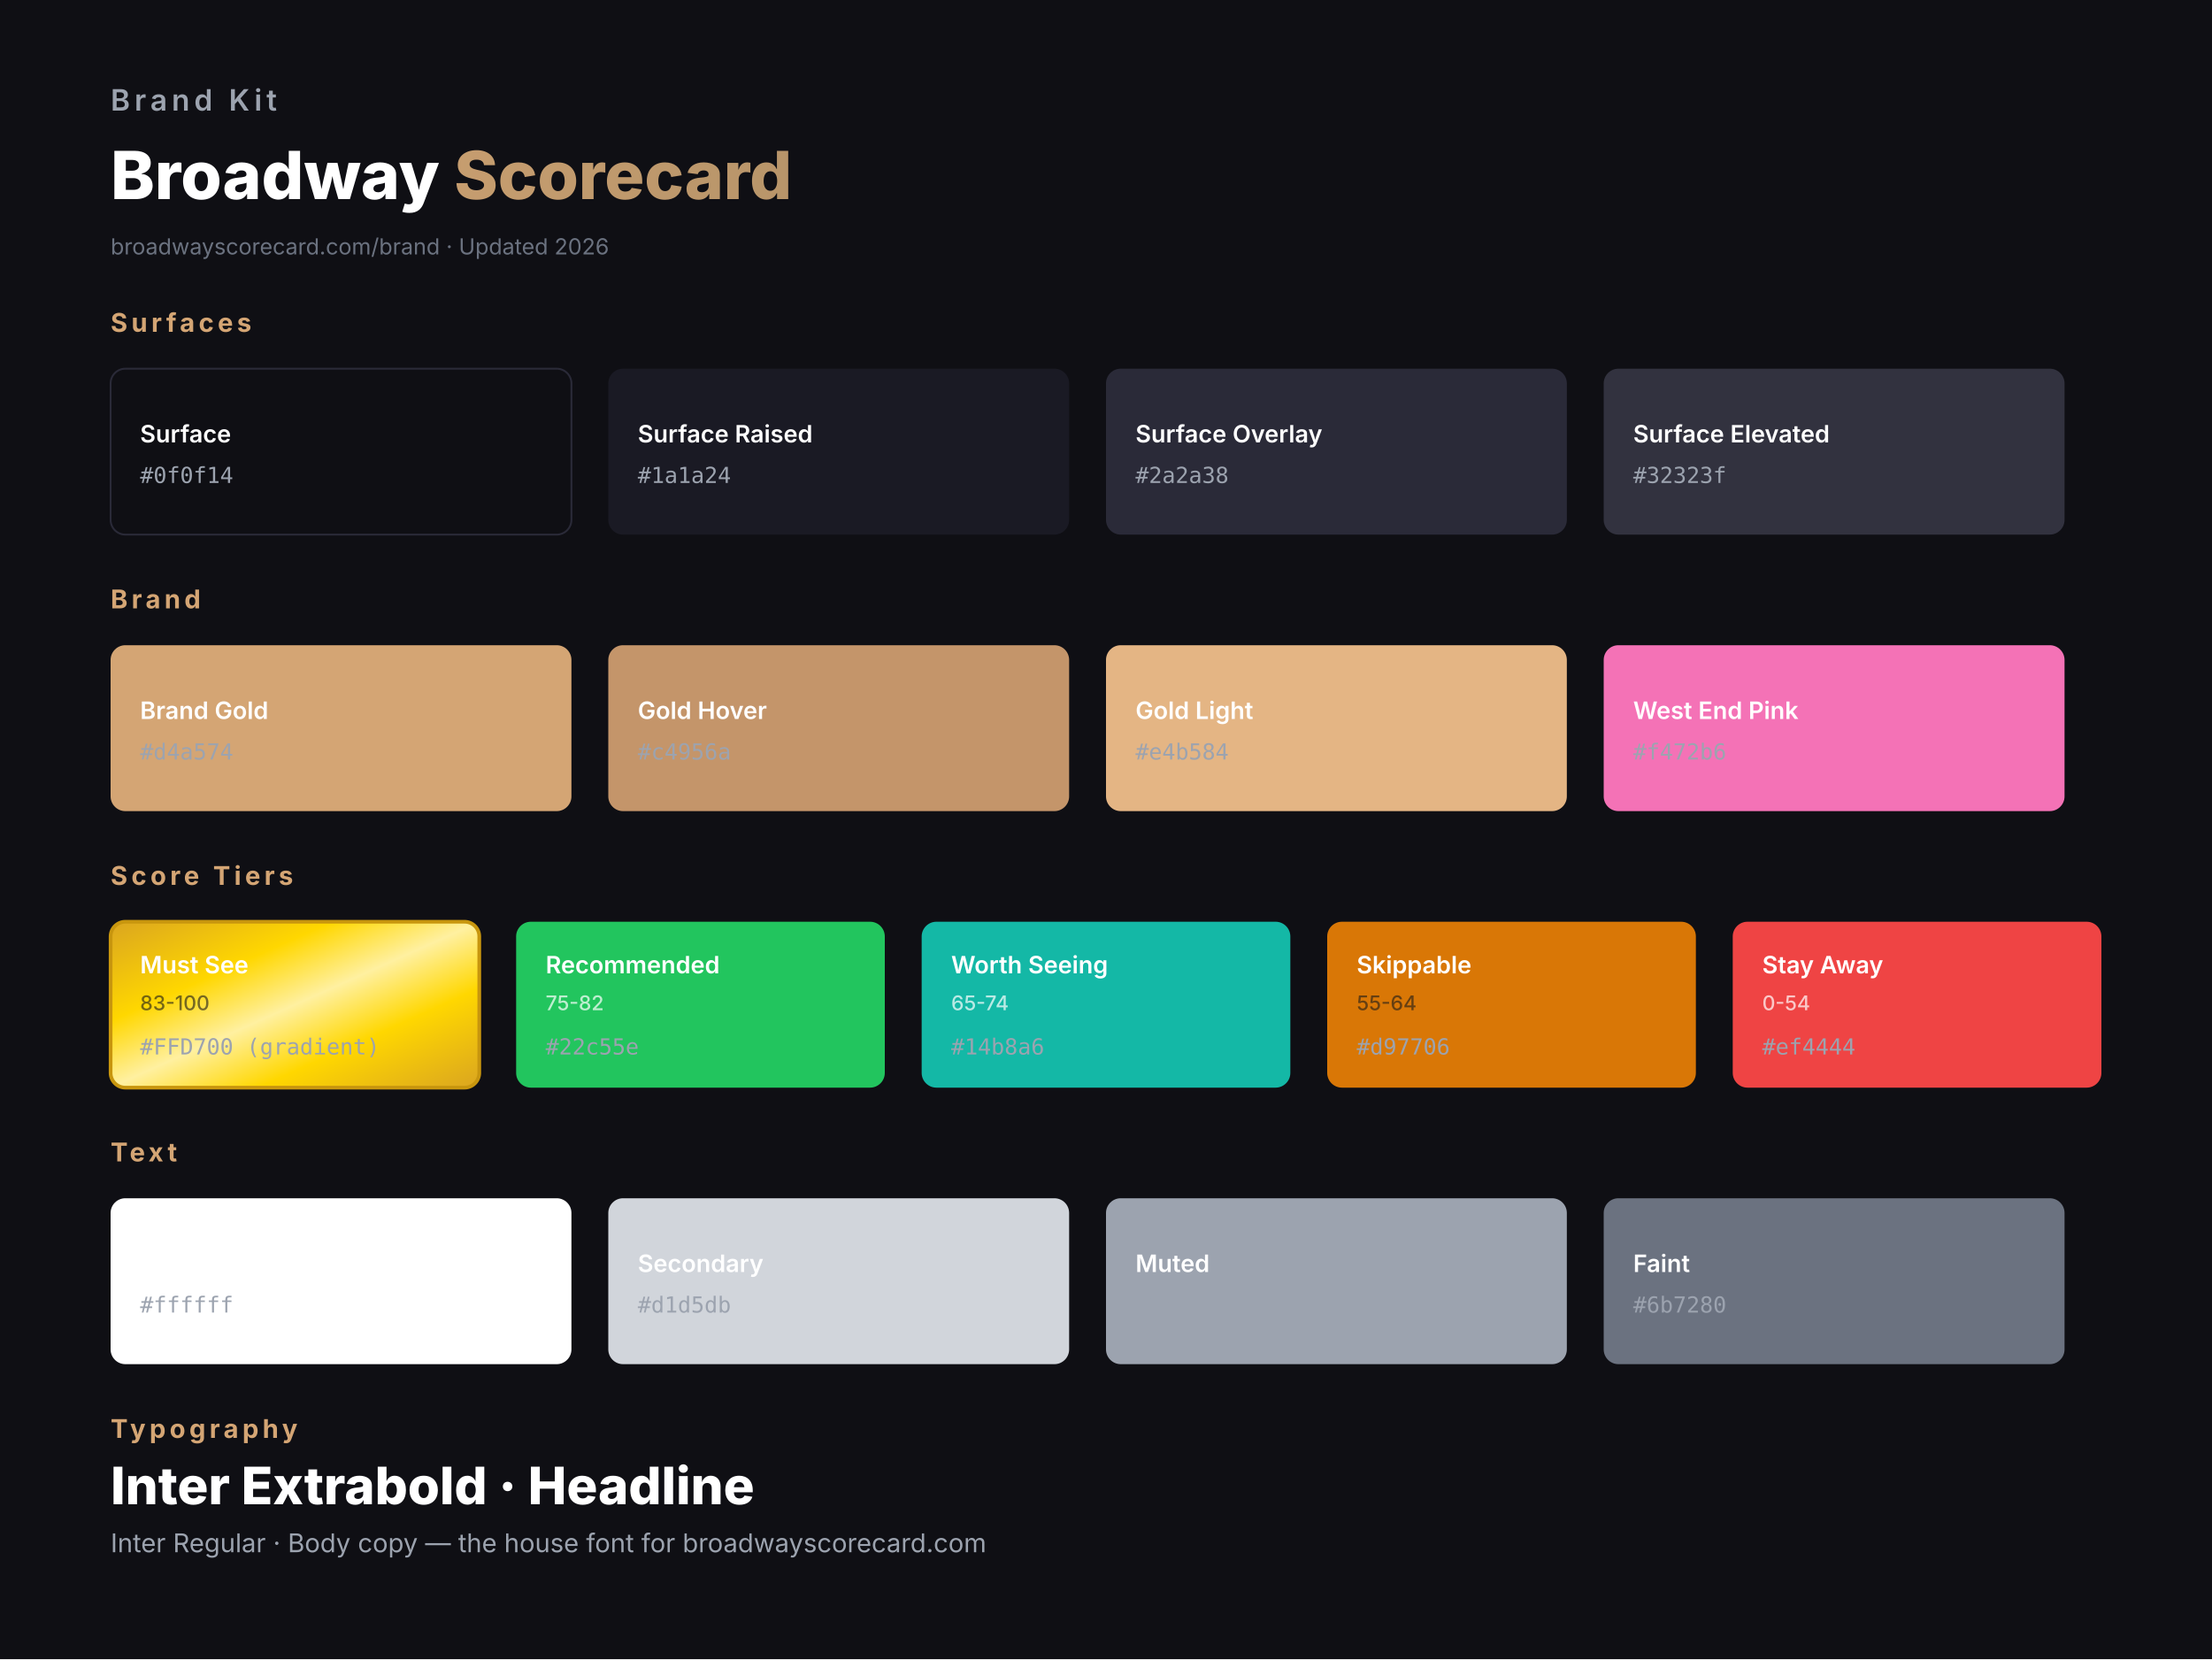
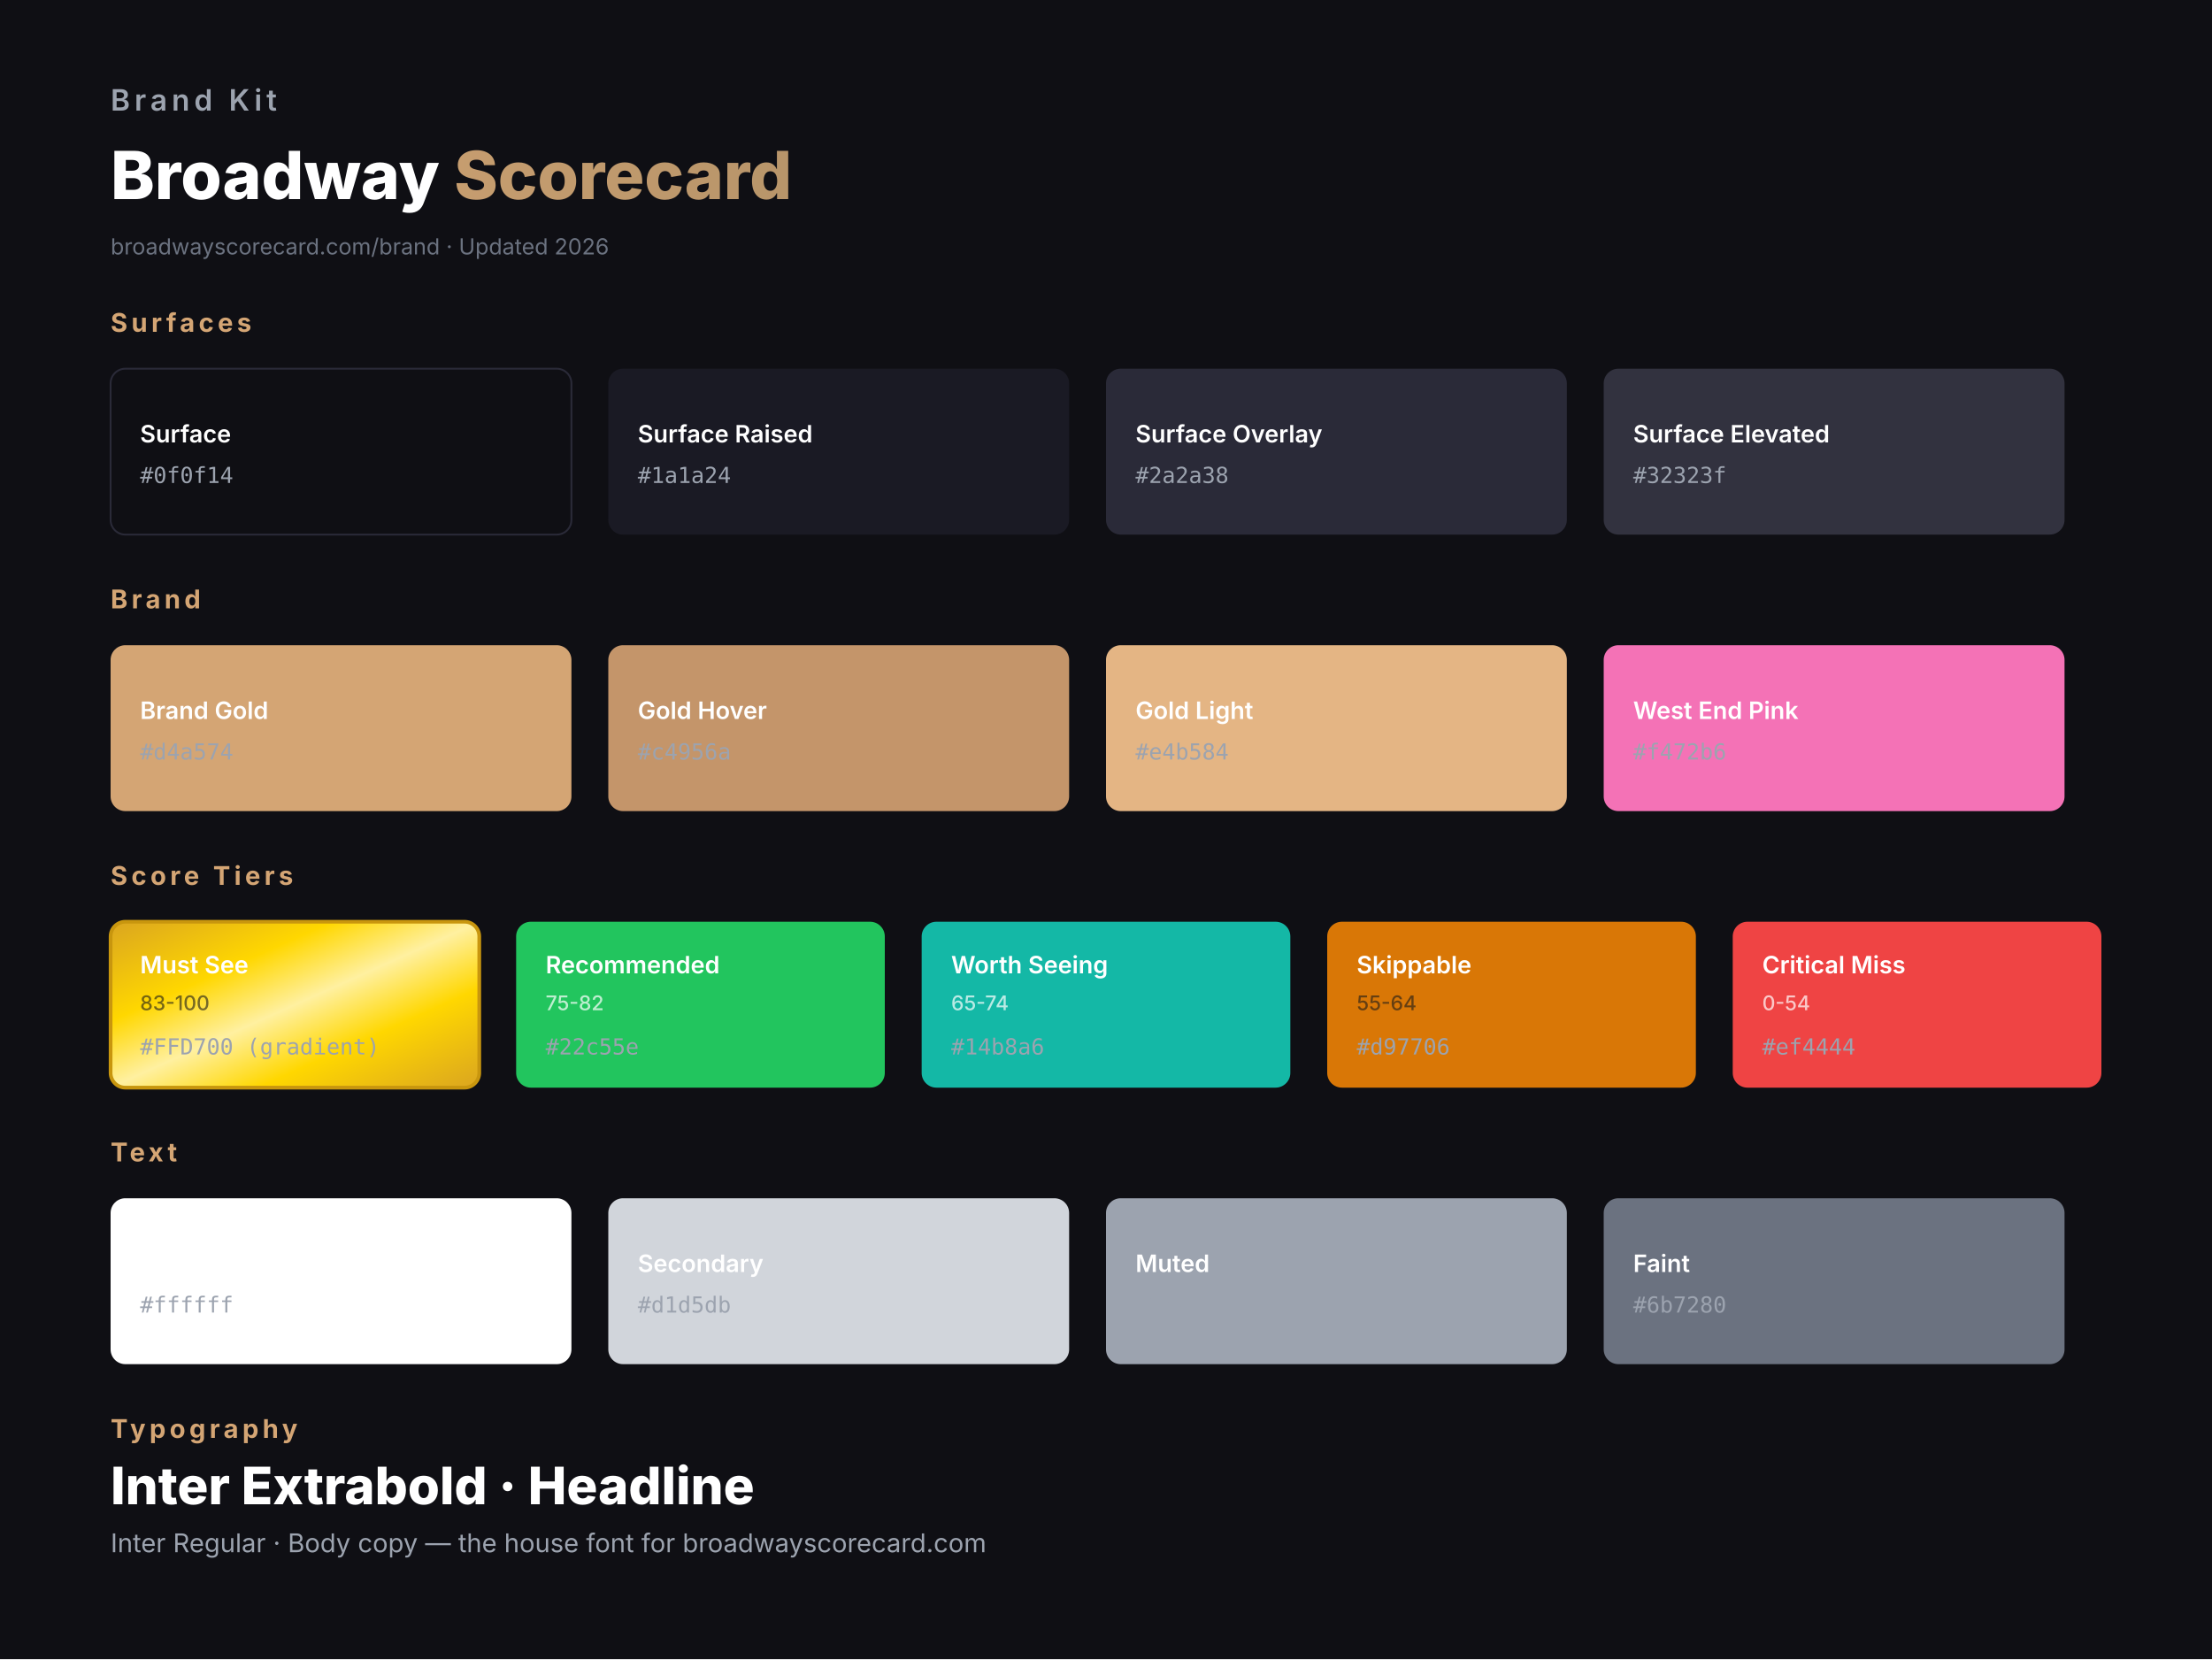
<svg xmlns="http://www.w3.org/2000/svg" viewBox="0 0 1200 900" width="1200" height="900">
  <defs>
    <linearGradient id="goldGradient" x1="0%" y1="0%" x2="100%" y2="100%">
      <stop offset="0%" stop-color="#DAA520" />
      <stop offset="30%" stop-color="#FFD700" />
      <stop offset="50%" stop-color="#FFF0A0" />
      <stop offset="70%" stop-color="#FFD700" />
      <stop offset="100%" stop-color="#DAA520" />
    </linearGradient>
    <linearGradient id="brandGradient" x1="0%" y1="0%" x2="100%" y2="0%">
      <stop offset="0%" stop-color="#d4a574" />
      <stop offset="100%" stop-color="#b8956a" />
    </linearGradient>
    <style>
      .title { font: 800 44px 'Inter', -apple-system, sans-serif; fill: #ffffff; }
      .subtitle { font: 600 16px 'Inter', sans-serif; fill: #9ca3af; letter-spacing: 0.15em; text-transform: uppercase; }
      .section-label { font: 700 14px 'Inter', sans-serif; fill: #d4a574; letter-spacing: 0.15em; text-transform: uppercase; }
      .swatch-name { font: 600 13px 'Inter', sans-serif; fill: #ffffff; }
      .swatch-hex { font: 500 12px 'SF Mono', Monaco, monospace; fill: #9ca3af; }
      .footer { font: 400 12px 'Inter', sans-serif; fill: #6b7280; }
      .brand-wordmark { font: 800 36px 'Inter', sans-serif; }
    </style>
  </defs>
  <rect width="1200" height="900" fill="#0f0f14" />
  <g transform="translate(60, 60)">
    <text class="subtitle" x="0" y="0">Brand Kit</text>
    <text class="brand-wordmark" x="0" y="48" fill="#ffffff">Broadway <tspan fill="url(#brandGradient)">Scorecard</tspan>
    </text>
    <text class="footer" x="0" y="78">broadwayscorecard.com/brand  ·  Updated 2026</text>
  </g>
  <g transform="translate(60, 180)">
    <text class="section-label" x="0" y="0">Surfaces</text>
    <g transform="translate(0, 20)">
      <rect x="0" y="0" width="250" height="90" fill="#0f0f14" stroke="#2a2a38" stroke-width="1" rx="8" />
      <text class="swatch-name" x="16" y="40">Surface</text>
      <text class="swatch-hex" x="16" y="62">#0f0f14</text>
      <rect x="270" y="0" width="250" height="90" fill="#1a1a24" rx="8" />
      <text class="swatch-name" x="286" y="40">Surface Raised</text>
      <text class="swatch-hex" x="286" y="62">#1a1a24</text>
      <rect x="540" y="0" width="250" height="90" fill="#2a2a38" rx="8" />
      <text class="swatch-name" x="556" y="40">Surface Overlay</text>
      <text class="swatch-hex" x="556" y="62">#2a2a38</text>
      <rect x="810" y="0" width="250" height="90" fill="#32323f" rx="8" />
      <text class="swatch-name" x="826" y="40">Surface Elevated</text>
      <text class="swatch-hex" x="826" y="62">#32323f</text>
    </g>
  </g>
  <g transform="translate(60, 330)">
    <text class="section-label" x="0" y="0">Brand</text>
    <g transform="translate(0, 20)">
      <rect x="0" y="0" width="250" height="90" fill="#d4a574" rx="8" />
      <text class="swatch-name" x="16" y="40" fill="#1a1a1a">Brand Gold</text>
      <text class="swatch-hex" x="16" y="62" fill="rgba(26,26,26,0.7)">#d4a574</text>
      <rect x="270" y="0" width="250" height="90" fill="#c4956a" rx="8" />
      <text class="swatch-name" x="286" y="40" fill="#1a1a1a">Gold Hover</text>
      <text class="swatch-hex" x="286" y="62" fill="rgba(26,26,26,0.7)">#c4956a</text>
      <rect x="540" y="0" width="250" height="90" fill="#e4b584" rx="8" />
      <text class="swatch-name" x="556" y="40" fill="#1a1a1a">Gold Light</text>
      <text class="swatch-hex" x="556" y="62" fill="rgba(26,26,26,0.7)">#e4b584</text>
      <rect x="810" y="0" width="250" height="90" fill="#f472b6" rx="8" />
      <text class="swatch-name" x="826" y="40" fill="#1a1a1a">West End Pink</text>
      <text class="swatch-hex" x="826" y="62" fill="rgba(26,26,26,0.7)">#f472b6</text>
    </g>
  </g>
  <g transform="translate(60, 480)">
    <text class="section-label" x="0" y="0">Score Tiers</text>
    <g transform="translate(0, 20)">
      <rect x="0" y="0" width="200" height="90" fill="url(#goldGradient)" stroke="#C8960E" stroke-width="2" rx="8" />
      <text class="swatch-name" x="16" y="28" fill="#1a1a1a">Must See</text>
      <text x="16" y="48" font-family="Inter, sans-serif" font-size="11" font-weight="500" fill="rgba(26,26,26,0.6)">83-100</text>
      <text class="swatch-hex" x="16" y="72" fill="rgba(26,26,26,0.7)">#FFD700 (gradient)</text>
      <rect x="220" y="0" width="200" height="90" fill="#22c55e" rx="8" />
      <text class="swatch-name" x="236" y="28">Recommended</text>
      <text x="236" y="48" font-family="Inter, sans-serif" font-size="11" font-weight="500" fill="rgba(255,255,255,0.7)">75-82</text>
      <text class="swatch-hex" x="236" y="72" fill="rgba(255,255,255,0.8)">#22c55e</text>
      <rect x="440" y="0" width="200" height="90" fill="#14b8a6" rx="8" />
      <text class="swatch-name" x="456" y="28">Worth Seeing</text>
      <text x="456" y="48" font-family="Inter, sans-serif" font-size="11" font-weight="500" fill="rgba(255,255,255,0.7)">65-74</text>
      <text class="swatch-hex" x="456" y="72" fill="rgba(255,255,255,0.8)">#14b8a6</text>
      <rect x="660" y="0" width="200" height="90" fill="#d97706" rx="8" />
      <text class="swatch-name" x="676" y="28" fill="#1a1a1a">Skippable</text>
      <text x="676" y="48" font-family="Inter, sans-serif" font-size="11" font-weight="500" fill="rgba(26,26,26,0.6)">55-64</text>
      <text class="swatch-hex" x="676" y="72" fill="rgba(26,26,26,0.7)">#d97706</text>
      <rect x="880" y="0" width="200" height="90" fill="#ef4444" rx="8" />
-       <text class="swatch-name" x="896" y="28">Stay Away</text>
+       <text class="swatch-name" x="896" y="28">Critical Miss</text>
      <text x="896" y="48" font-family="Inter, sans-serif" font-size="11" font-weight="500" fill="rgba(255,255,255,0.7)">0-54</text>
      <text class="swatch-hex" x="896" y="72" fill="rgba(255,255,255,0.8)">#ef4444</text>
    </g>
  </g>
  <g transform="translate(60, 630)">
    <text class="section-label" x="0" y="0">Text</text>
    <g transform="translate(0, 20)">
      <rect x="0" y="0" width="250" height="90" fill="#ffffff" rx="8" />
      <text class="swatch-name" x="16" y="40" fill="#1a1a1a">Primary</text>
      <text class="swatch-hex" x="16" y="62" fill="rgba(26,26,26,0.7)">#ffffff</text>
      <rect x="270" y="0" width="250" height="90" fill="#d1d5db" rx="8" />
      <text class="swatch-name" x="286" y="40" fill="#1a1a1a">Secondary</text>
      <text class="swatch-hex" x="286" y="62" fill="rgba(26,26,26,0.7)">#d1d5db</text>
      <rect x="540" y="0" width="250" height="90" fill="#9ca3af" rx="8" />
      <text class="swatch-name" x="556" y="40" fill="#1a1a1a">Muted</text>
      <text class="swatch-hex" x="556" y="62" fill="rgba(26,26,26,0.7)">#9ca3af</text>
      <rect x="810" y="0" width="250" height="90" fill="#6b7280" rx="8" />
      <text class="swatch-name" x="826" y="40">Faint</text>
      <text class="swatch-hex" x="826" y="62" fill="rgba(255,255,255,0.7)">#6b7280</text>
    </g>
  </g>
  <g transform="translate(60, 780)">
    <text class="section-label" x="0" y="0">Typography</text>
    <text x="0" y="36" font-family="Inter, sans-serif" font-size="28" font-weight="800" fill="#ffffff">Inter Extrabold · Headline</text>
    <text x="0" y="62" font-family="Inter, sans-serif" font-size="14" font-weight="400" fill="#9ca3af">Inter Regular · Body copy — the house font for broadwayscorecard.com</text>
  </g>
</svg>
